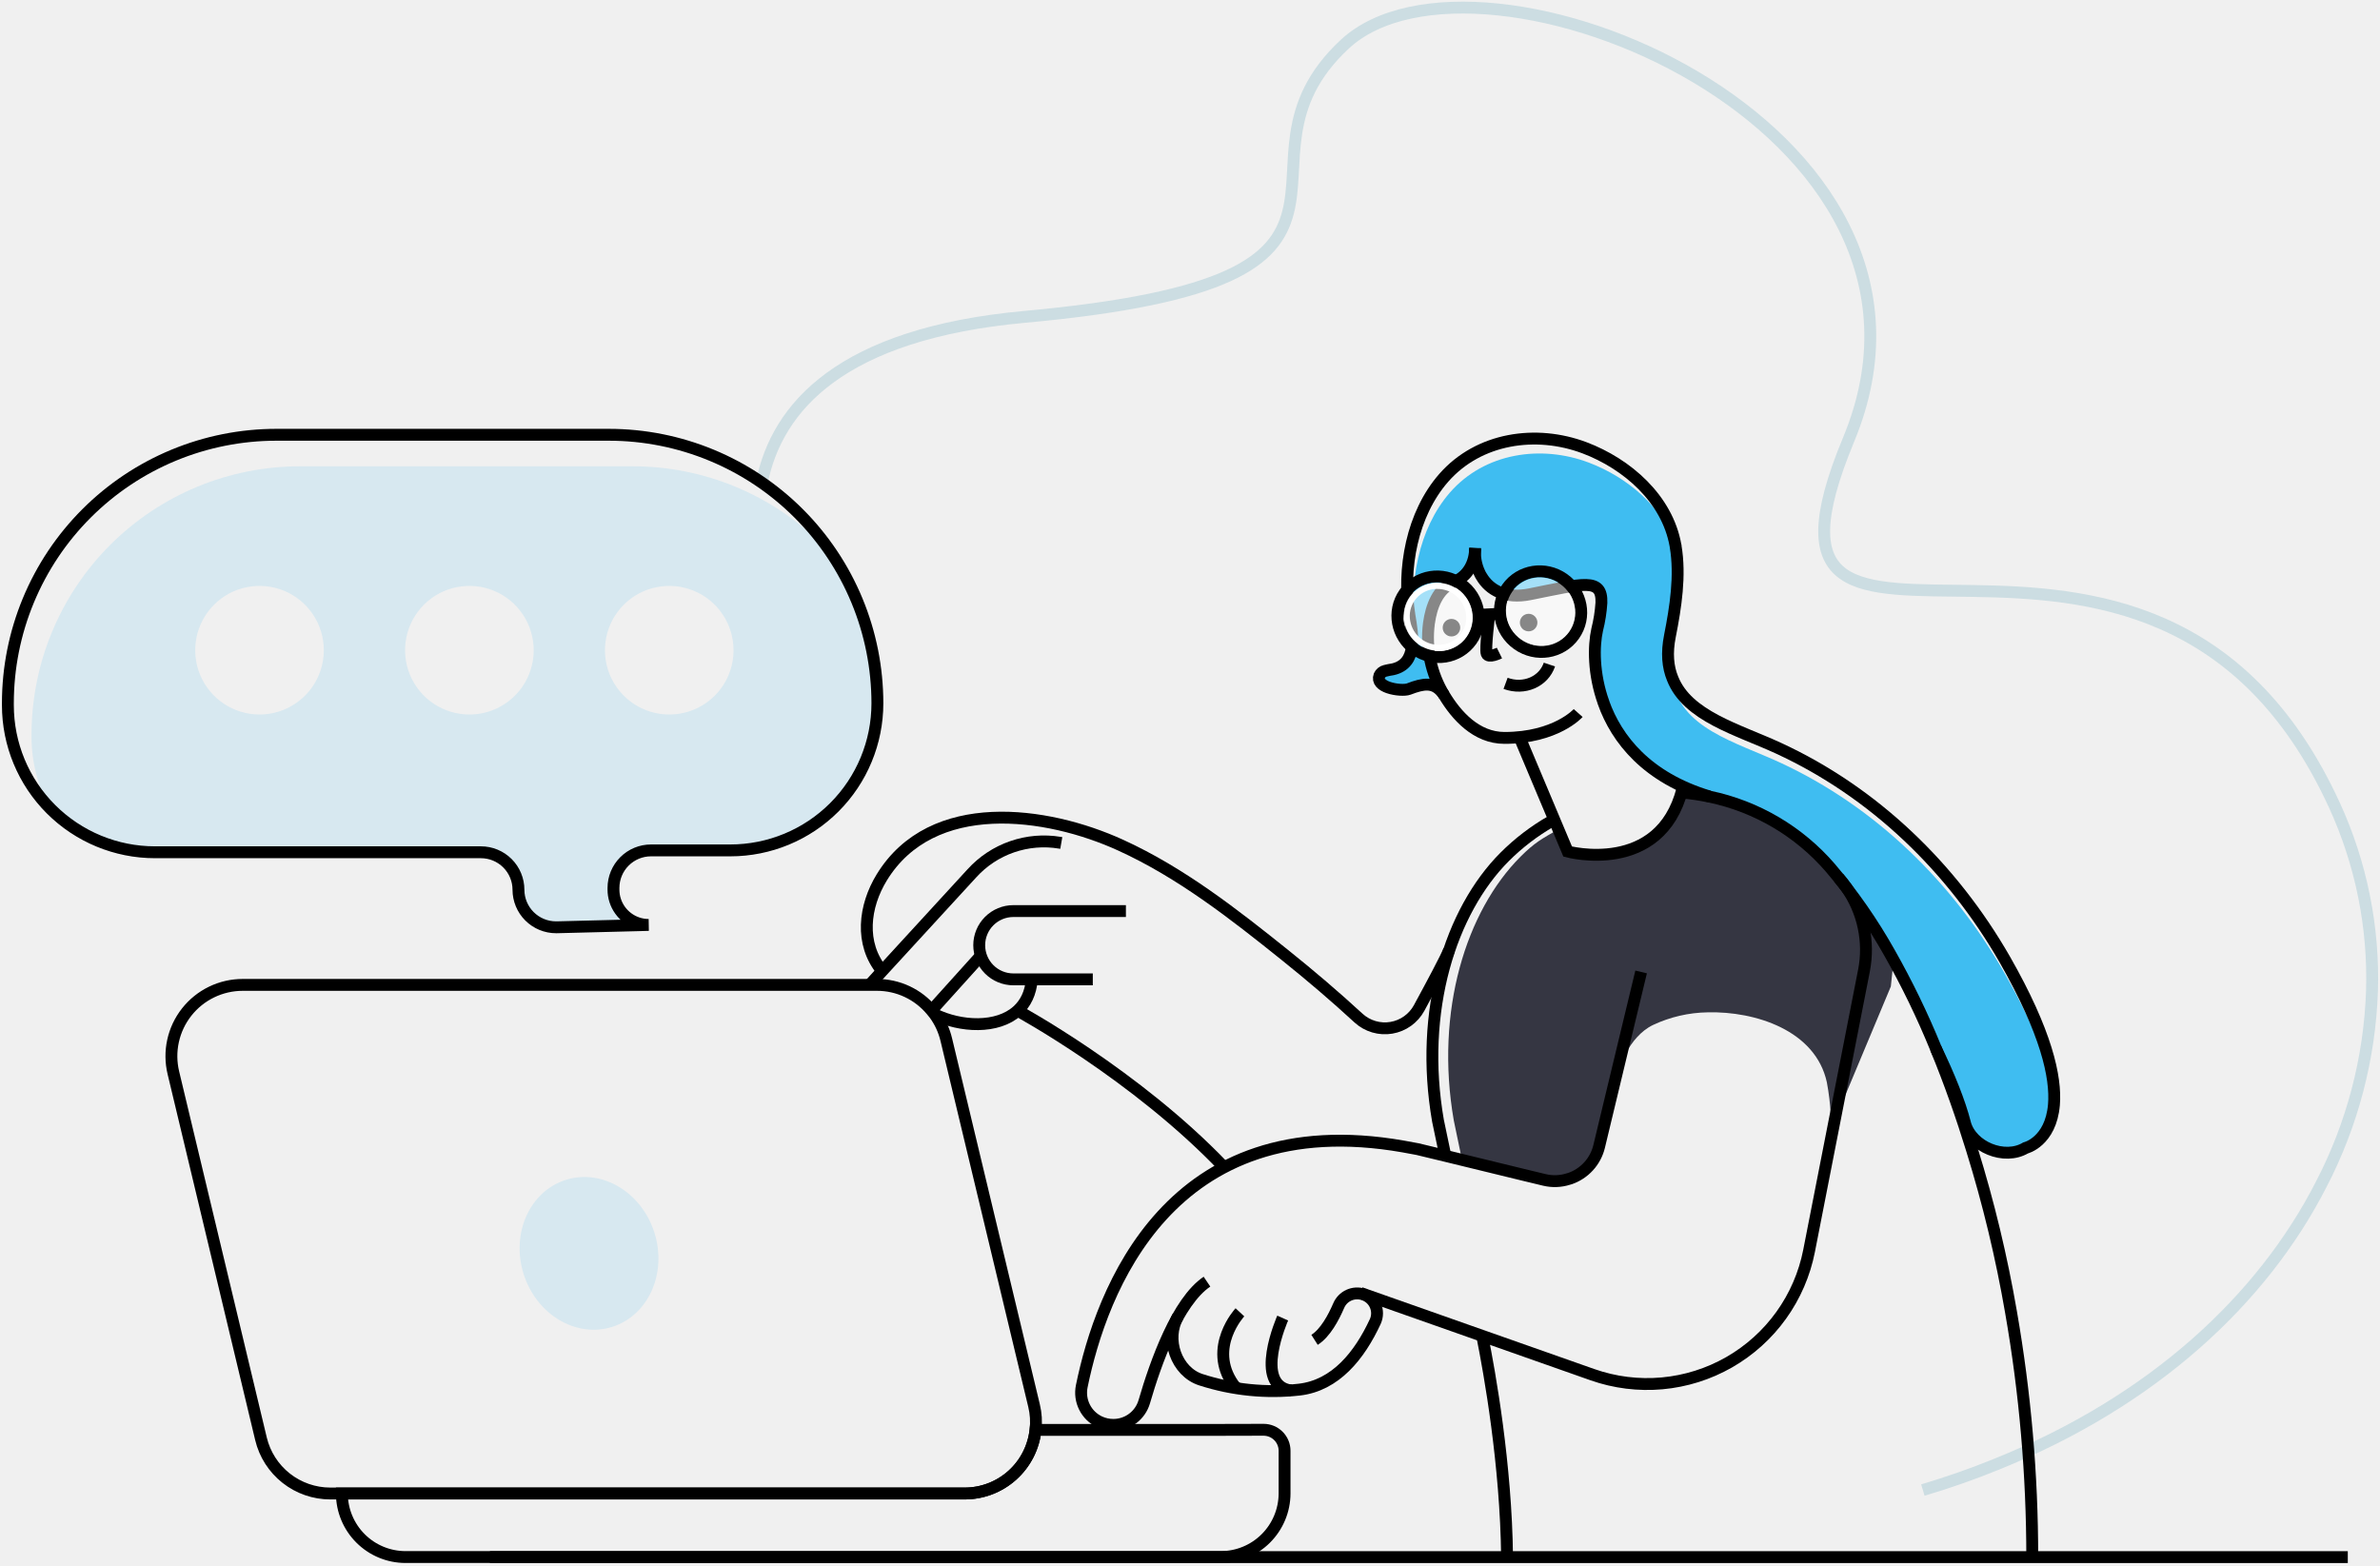
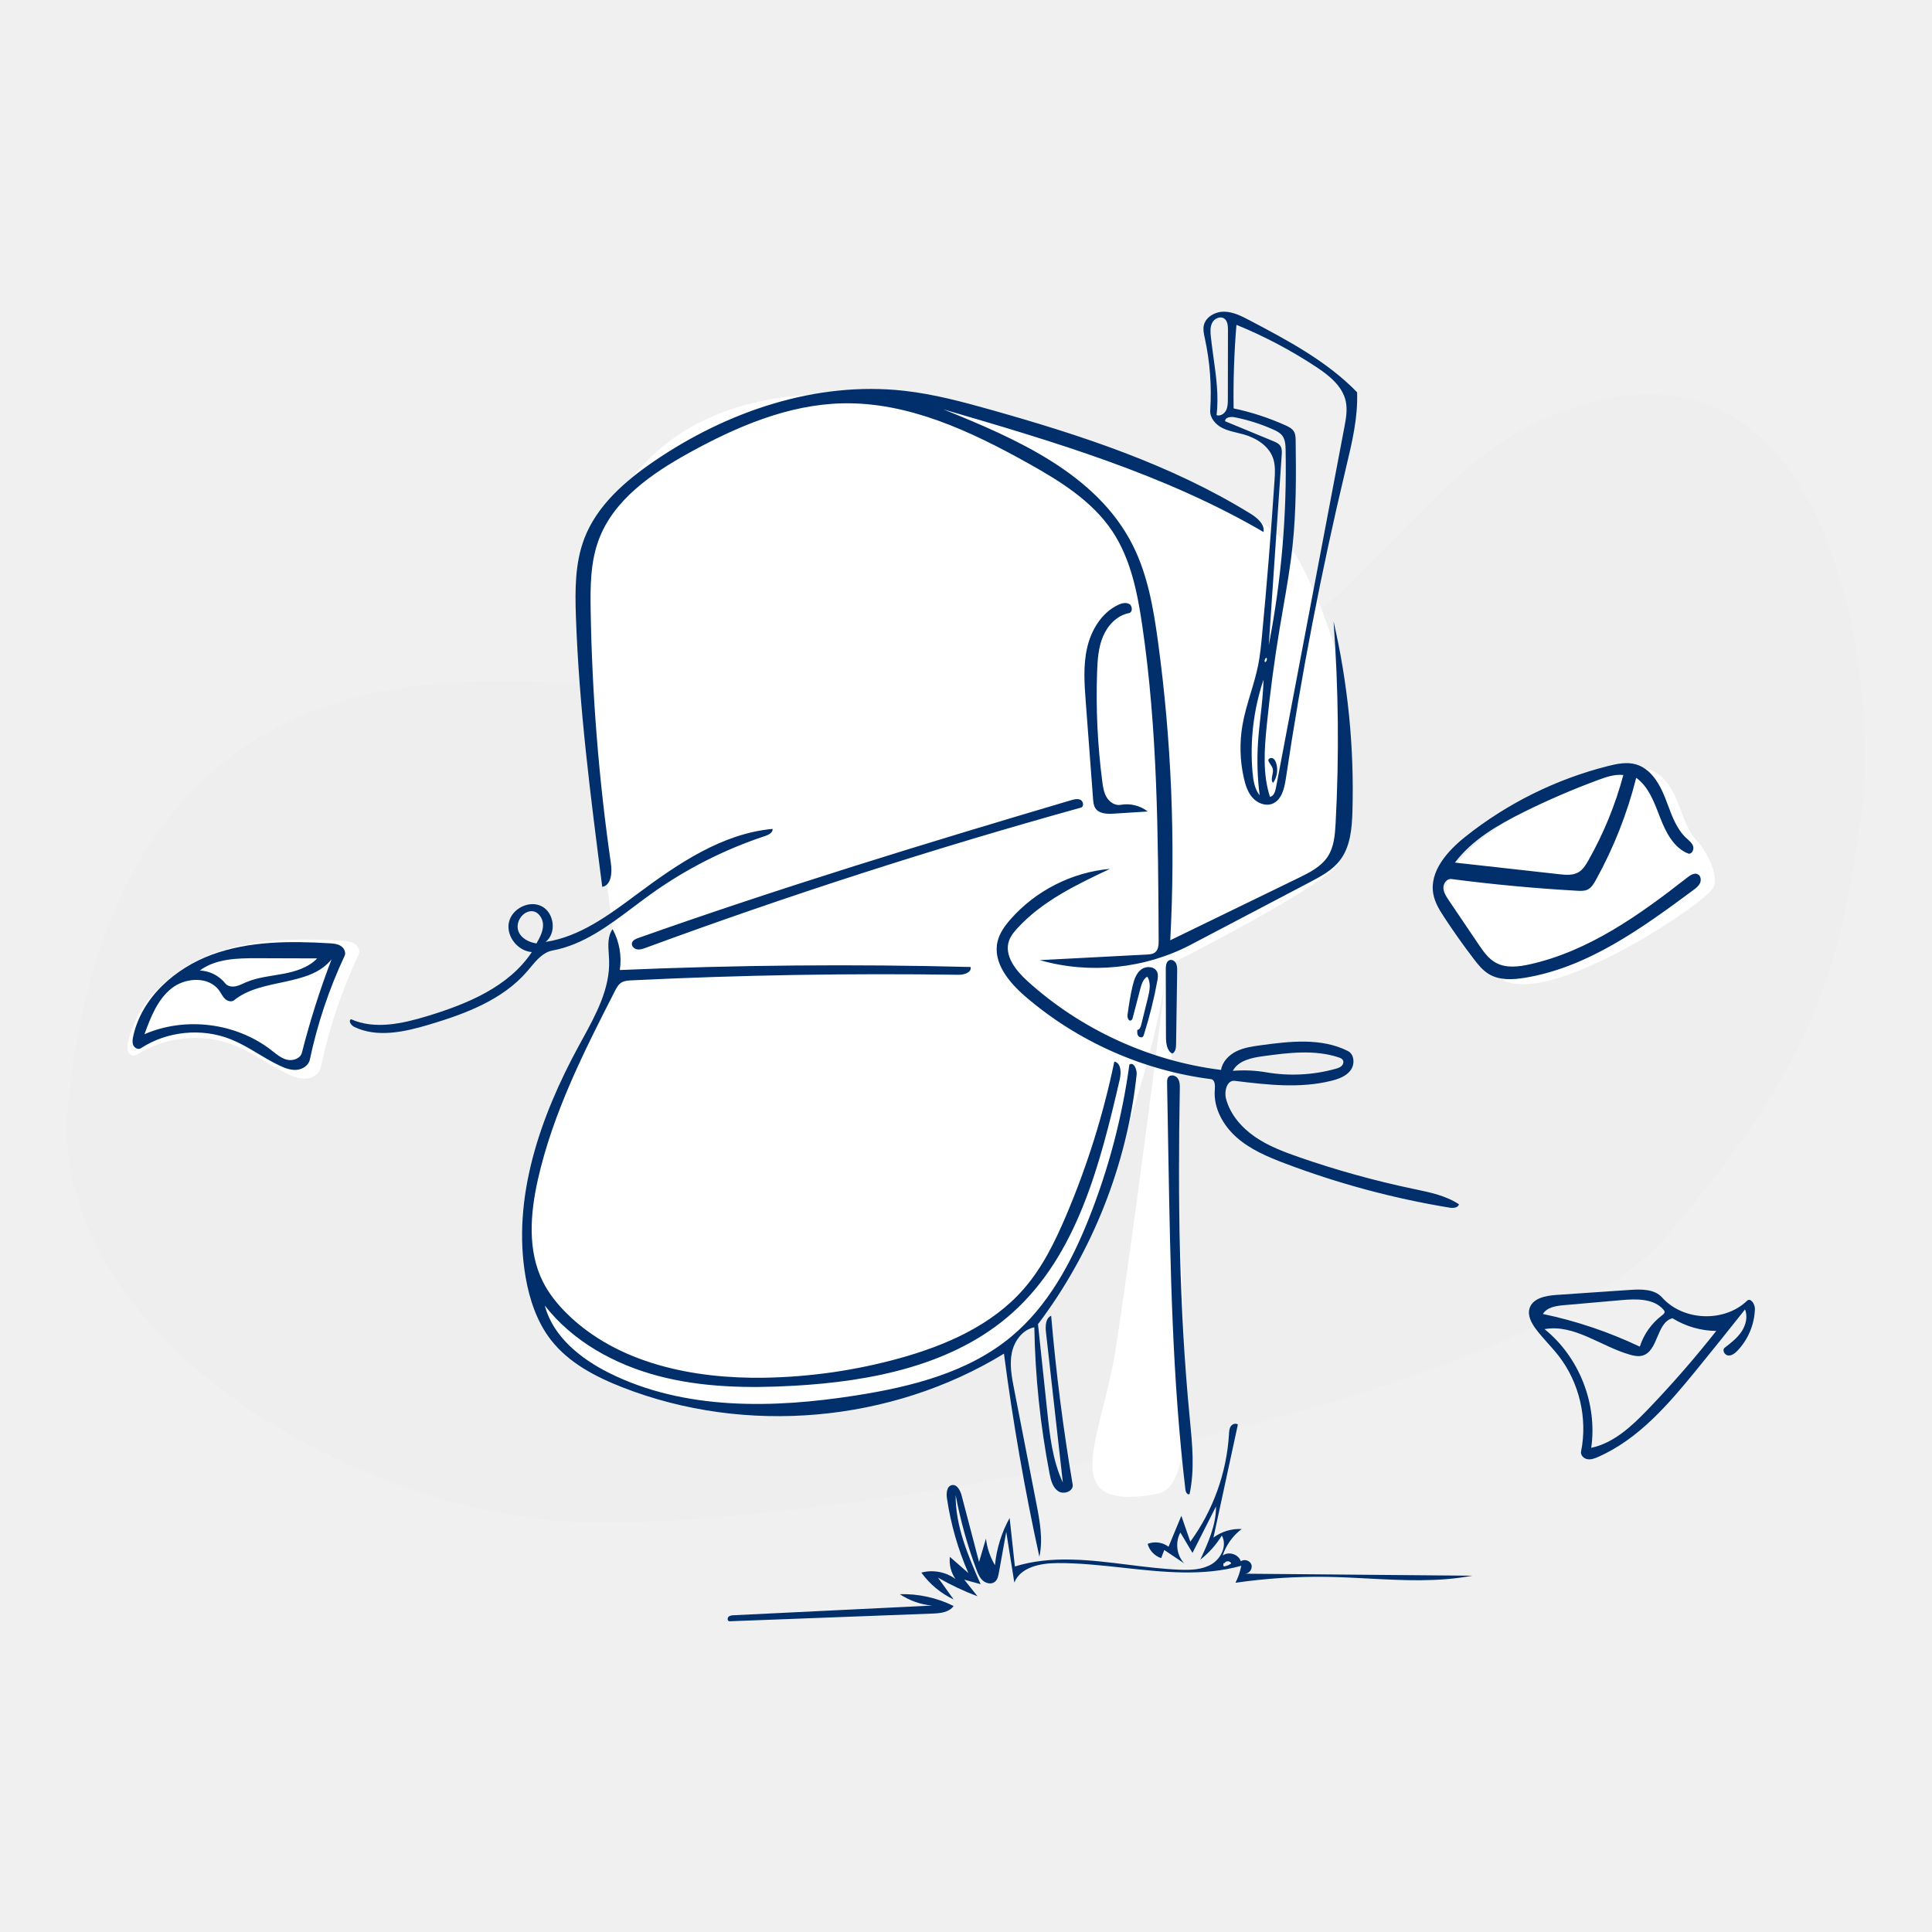
- <svg xmlns="http://www.w3.org/2000/svg" width="906" height="596" viewBox="0 0 906 596" fill="none">
-   <path d="M721.56 358.628L719.79 375.528C715.183 386.535 710.58 397.535 705.98 408.528C704.373 412.388 702.76 416.242 701.14 420.088C700.405 421.888 699.363 423.546 698.06 424.988C697.995 425.085 697.91 425.166 697.809 425.225C697.709 425.284 697.596 425.319 697.48 425.328C697.09 425.328 696.95 424.808 696.92 424.418C696.698 420.25 696.201 416.101 695.43 411.998C691.12 392.188 668.12 384.928 650.08 385.378C642.863 385.488 635.751 387.135 629.22 390.208C619.8 394.768 616.13 407.448 615.63 407.918L615.23 409.548L608.77 436.458C607.41 442.458 606.37 445.628 600.83 447.228C600.65 447.288 595.13 450.228 594.95 450.228C592.81 450.828 598.67 449.538 596.35 449.148L589 447.998L585.87 447.278L540.2 436.468C541.97 436.768 543.78 437.098 545.62 437.468L556.22 439.998L553.42 426.558C546.13 384.718 558.21 346.758 578.79 326.148C584.21 320.728 586.9 319.338 593.22 315.728L596.77 324.138C596.77 324.138 633.09 334.968 641.65 301.738C645.11 302.038 651.76 301.988 655.19 302.738C673.069 306.487 689.217 316.017 701.14 329.858C702.19 331.058 703.22 332.298 704.24 333.558L704.78 334.218C705.41 335.008 706.08 335.818 706.71 336.628L707.16 337.268C712.387 344.091 717.196 351.224 721.56 358.628Z" fill="#353642" />
-   <path d="M290 183.712C295.76 154.912 320.22 127.012 390.08 120.622C545.36 106.432 461.42 63.622 511.98 16.772C562.54 -30.078 753.71 47.002 703.7 167.382C653.69 287.762 818.78 154.152 888.7 306.632C898.829 328.759 903.706 352.928 902.95 377.252C902.068 402.952 895.45 428.13 883.58 450.942C861.25 494.562 819.77 533.422 759.78 557.502C750.927 561.109 741.66 564.352 731.98 567.232" stroke="#CCDDE2" stroke-width="4.52" stroke-miterlimit="10" />
-   <path d="M781.88 420.572C780.67 434.702 771.09 437.002 771.09 437.002C762.99 441.792 750.55 436.642 748.04 427.662C748.003 427.566 747.983 427.465 747.98 427.362C745.98 419.672 742.08 409.792 736.84 398.982C726.74 374.542 713.61 349.902 696.77 330.412C684.846 316.572 668.699 307.042 650.82 303.292C650.76 303.292 650.73 303.232 650.67 303.232C626.96 296.092 615.42 281.512 610.42 267.532C610.42 267.532 610.42 267.532 610.42 267.472C608.28 258.642 606.1 250.032 607.27 244.822C609.27 235.692 610.27 225.822 607.78 223.822C604.65 221.202 598.99 223.142 584.59 226.042C572.12 228.602 565.47 227.152 563.97 219.532C563.733 218.35 563.612 217.147 563.61 215.942C563.55 216.702 560.61 213.682 560.47 214.402C559.53 218.292 557.65 219.852 553.55 221.562C547.46 224.092 544.97 233.862 544.07 240.372C543.13 247.302 546.25 256.862 548.72 263.372C545.56 259.762 541.94 260.182 536.28 262.372C534.86 262.912 531.28 262.762 528.45 261.772C528.85 261.429 529.321 261.179 529.83 261.042C530.74 260.742 524.14 257.462 525.1 257.252C534.71 255.082 540.1 247.072 538.96 240.022C536.13 222.272 539.9 201.392 551.89 187.562C565.11 172.352 586.68 169.192 604.94 176.152C619.28 181.602 632.84 192.782 637.81 207.692C637.81 207.752 637.81 207.812 637.87 207.872C638.502 209.768 638.987 211.711 639.32 213.682C641.15 224.772 637.24 236.012 635.07 246.972C634.29 250.922 636.27 255.232 636.69 258.362C639.1 277.162 660.8 282.472 677.97 290.452C714.06 307.262 743.53 336.002 763.35 370.952C776.51 394.092 781.21 409.872 781.88 420.572Z" fill="#3FBDF1" />
-   <path d="M591.62 312C591.23 312.21 590.84 312.42 590.48 312.66C583.999 316.375 578.04 320.935 572.76 326.22C552.19 346.83 540.11 384.79 547.4 426.63L550.2 440" stroke="black" stroke-width="4.52" stroke-miterlimit="10" />
-   <path d="M773.62 592.739C773.624 561.504 770.924 530.328 765.55 499.559C761.955 478.682 757.005 458.062 750.73 437.829C746.96 425.539 742.35 412.279 736.87 398.969C731.781 386.513 725.902 374.395 719.27 362.689C712.839 351.226 705.314 340.412 696.8 330.399C684.876 316.559 668.729 307.028 650.85 303.279C647.421 302.552 643.951 302.031 640.46 301.719" stroke="black" stroke-width="4.52" stroke-miterlimit="10" />
-   <path d="M404 320.911L403.49 320.821C397.383 319.798 391.117 320.324 385.266 322.35C379.415 324.377 374.166 327.84 370 332.421L335.8 369.681L331.8 374.081C331.551 374.351 331.317 374.635 331.1 374.931" stroke="black" stroke-width="4.52" stroke-miterlimit="10" />
-   <path d="M354.61 384.659L373.38 363.839L373.41 363.809" stroke="black" stroke-width="4.52" stroke-miterlimit="10" />
-   <path d="M517.89 492.198L606.18 523.308C614.683 526.304 623.731 527.435 632.71 526.622C641.688 525.809 650.387 523.073 658.213 518.598C666.04 514.124 672.811 508.016 678.066 500.691C683.322 493.366 686.938 484.996 688.67 476.148L709.56 369.508C710.629 364.032 710.579 358.397 709.414 352.94C708.249 347.484 705.992 342.32 702.78 337.758C701.883 336.473 700.908 335.244 699.86 334.078" stroke="black" stroke-width="4.52" stroke-miterlimit="10" />
-   <path d="M459.46 487.9C448.22 495.49 439.96 518.54 435.57 533.67C434.818 536.207 433.263 538.433 431.139 540.012C429.015 541.591 426.437 542.44 423.79 542.43C421.998 542.43 420.227 542.041 418.6 541.29C416.103 540.119 414.074 538.141 412.841 535.676C411.607 533.21 411.24 530.4 411.8 527.7C419.15 491.76 445.09 420.81 534.2 436.45C535.98 436.75 537.79 437.08 539.62 437.45L550.2 440L579.87 447.23L587.87 449.16C590.905 449.896 594.085 449.782 597.06 448.83C597.244 448.794 597.424 448.744 597.6 448.68C600.34 447.74 602.799 446.124 604.748 443.98C606.697 441.837 608.074 439.237 608.75 436.42L615.5 408.34L615.89 406.71L624.73 370" stroke="black" stroke-width="4.52" stroke-miterlimit="10" />
-   <path d="M416 372.828H385.76C382.312 372.828 379.006 371.458 376.568 369.021C374.13 366.583 372.76 363.276 372.76 359.828C372.76 356.38 374.13 353.074 376.568 350.636C379.006 348.198 382.312 346.828 385.76 346.828H428.6" stroke="black" stroke-width="4.52" stroke-miterlimit="10" />
-   <path d="M392.79 372.82C392.36 378.12 390.34 382.04 387.36 384.75C379.68 391.75 365.61 390.95 355.82 386.16" stroke="black" stroke-width="4.52" stroke-miterlimit="10" />
-   <path d="M335.84 369.668C327.17 359.188 328.94 344.978 335.67 333.998C354.76 302.838 398.38 308.818 426.67 321.768C449.59 332.228 469.67 347.948 489.22 363.628C498.77 371.288 508.15 379.268 517.22 387.628C518.885 389.135 520.87 390.245 523.026 390.873C525.182 391.502 527.452 391.633 529.666 391.258C531.88 390.883 533.98 390.01 535.808 388.706C537.636 387.402 539.145 385.7 540.22 383.728C545.22 374.498 550.63 364.428 551.65 361.638" stroke="black" stroke-width="4.52" stroke-miterlimit="10" />
-   <path d="M387.37 384.75C387.37 384.75 432.48 409.22 465.99 444.38" stroke="black" stroke-width="4.52" stroke-miterlimit="10" />
-   <path d="M448.45 501.171C443.45 509.711 447.75 522.251 457.2 525.251C469.269 529.145 482.029 530.424 494.63 529.001C508.38 527.401 517.52 516.051 523.54 503.051C523.976 502.084 524.203 501.035 524.207 499.975C524.211 498.914 523.992 497.864 523.564 496.894C523.136 495.923 522.508 495.053 521.722 494.341C520.935 493.629 520.008 493.091 519 492.761C517.181 492.162 515.203 492.271 513.46 493.066C511.718 493.861 510.339 495.284 509.6 497.051C507.6 501.671 504.51 507.451 500.41 510.051" stroke="black" stroke-width="4.52" stroke-miterlimit="10" />
-   <path d="M472 499.57C472 499.57 459.65 512.85 469.39 526.91C469.818 527.501 470.322 528.032 470.89 528.49" stroke="black" stroke-width="4.52" stroke-miterlimit="10" />
-   <path d="M488.29 501.762C488.29 501.762 476.87 527.462 491.52 529.342" stroke="black" stroke-width="4.52" stroke-miterlimit="10" />
-   <path d="M893.74 592.762H186.5" stroke="black" stroke-width="4.52" stroke-miterlimit="10" />
-   <path d="M464.73 544.329H394.2C393.484 550.987 390.33 557.145 385.345 561.617C380.36 566.089 373.897 568.558 367.2 568.549H130.14C130.153 574.961 132.706 581.106 137.24 585.639C141.773 590.173 147.918 592.726 154.33 592.739H464.73C471.152 592.736 477.312 590.19 481.86 585.656C486.409 581.122 488.976 574.971 489 568.549V552.289C489 550.167 488.157 548.132 486.657 546.632C485.157 545.132 483.122 544.289 481 544.289L464.73 544.329Z" stroke="black" stroke-width="4.52" stroke-miterlimit="10" />
-   <path d="M355.82 386.16C357.898 389.035 359.393 392.29 360.22 395.74L393.63 535.08C394.368 538.105 394.561 541.237 394.2 544.33C393.484 550.988 390.33 557.146 385.345 561.618C380.36 566.089 373.897 568.559 367.2 568.55H125.74C119.642 568.549 113.721 566.494 108.934 562.717C104.146 558.94 100.77 553.66 99.35 547.73L66 408.4C65.041 404.41 65 400.256 65.879 396.248C66.758 392.24 68.534 388.484 71.075 385.262C73.615 382.04 76.853 379.436 80.545 377.647C84.237 375.857 88.287 374.928 92.39 374.93H333.83C337.796 374.922 341.716 375.79 345.308 377.472C348.9 379.154 352.076 381.608 354.61 384.66L355.82 386.16Z" stroke="black" stroke-width="4.52" stroke-miterlimit="10" />
-   <path d="M318 212.752C316.46 210.942 314.84 209.202 313.15 207.512C303.667 197.996 292.397 190.447 279.988 185.298C267.579 180.15 254.275 177.504 240.84 177.512H114.26C100.829 177.506 87.528 180.148 75.118 185.286C62.708 190.424 51.433 197.957 41.936 207.455C32.439 216.953 24.907 228.229 19.771 240.639C14.634 253.05 11.993 266.35 12 279.782V280.512C11.987 290.041 14.414 299.416 19.05 307.742C24.26 313.047 30.478 317.257 37.339 320.123C44.2 322.99 51.565 324.454 59 324.432H183.1C186.887 324.432 190.519 325.936 193.197 328.614C195.875 331.292 197.38 334.924 197.38 338.712C197.385 342.504 198.895 346.138 201.578 348.818C204.261 351.497 207.898 353.002 211.69 353.002H212L242.64 352.222C242.64 351.922 242.58 351.652 242.58 351.382C239.931 350.471 237.633 348.755 236.007 346.475C234.381 344.194 233.508 341.463 233.51 338.662V338.002C233.513 334.215 235.018 330.585 237.695 327.907C240.373 325.23 244.004 323.724 247.79 323.722H278C292.852 323.722 307.096 317.822 317.598 307.32C328.1 296.818 334 282.574 334 267.722C334.052 248.243 328.498 229.16 318 212.752ZM98.8 272.002C93.957 272.004 89.222 270.569 85.195 267.88C81.167 265.19 78.028 261.366 76.174 256.892C74.321 252.418 73.836 247.495 74.781 242.745C75.726 237.995 78.058 233.632 81.484 230.208C84.909 226.784 89.273 224.454 94.023 223.51C98.773 222.567 103.696 223.054 108.17 224.91C112.643 226.766 116.465 229.906 119.153 233.935C121.841 237.963 123.274 242.699 123.27 247.542C123.262 254.028 120.681 260.247 116.094 264.832C111.506 269.418 105.286 271.996 98.8 272.002ZM178.67 272.002C173.828 272 169.095 270.562 165.07 267.87C161.045 265.178 157.909 261.353 156.059 256.878C154.208 252.404 153.726 247.481 154.673 242.732C155.62 237.984 157.955 233.623 161.381 230.201C164.807 226.779 169.17 224.45 173.92 223.509C178.67 222.567 183.592 223.056 188.064 224.912C192.536 226.768 196.358 229.909 199.045 233.937C201.732 237.965 203.164 242.7 203.16 247.542C203.16 250.756 202.526 253.939 201.295 256.909C200.064 259.879 198.26 262.576 195.985 264.848C193.711 267.12 191.011 268.921 188.04 270.148C185.069 271.376 181.885 272.006 178.67 272.002ZM254.74 272.002C249.898 271.998 245.167 270.558 241.143 267.865C237.119 265.172 233.985 261.346 232.136 256.871C230.287 252.397 229.806 247.474 230.754 242.726C231.703 237.978 234.038 233.618 237.464 230.198C240.891 226.777 245.254 224.449 250.004 223.508C254.753 222.568 259.675 223.056 264.147 224.913C268.618 226.769 272.439 229.91 275.125 233.938C277.812 237.966 279.244 242.7 279.24 247.542C279.24 250.757 278.606 253.941 277.374 256.911C276.143 259.882 274.337 262.58 272.062 264.852C269.786 267.124 267.085 268.924 264.113 270.151C261.14 271.378 257.955 272.007 254.74 272.002Z" fill="#D7E8F0" />
-   <path d="M334 267.732C334 282.584 328.1 296.828 317.598 307.33C307.096 317.832 292.852 323.732 278 323.732H247.81C244.025 323.734 240.396 325.238 237.719 327.914C235.042 330.589 233.535 334.217 233.53 338.002V338.662C233.528 341.463 234.401 344.194 236.027 346.475C237.653 348.755 239.951 350.471 242.6 351.382C243.995 351.867 245.463 352.11 246.94 352.102L242.66 352.222L212 353.002H211.67C207.88 353.002 204.245 351.498 201.562 348.821C198.879 346.144 197.368 342.512 197.36 338.722C197.36 334.934 195.856 331.302 193.177 328.624C190.499 325.946 186.867 324.442 183.08 324.442H59C44.148 324.442 29.904 318.542 19.402 308.04C8.9 297.538 3 283.294 3 268.442V267.712C3.001 254.289 5.646 240.999 10.784 228.598C15.922 216.198 23.452 204.931 32.944 195.441C42.436 185.951 53.704 178.423 66.105 173.288C78.506 168.153 91.798 165.51 105.22 165.512H231.76C258.871 165.514 284.872 176.284 304.045 195.453C323.217 214.622 333.992 240.62 334 267.732Z" stroke="black" stroke-width="4.52" stroke-miterlimit="10" />
-   <path d="M650.82 303.248C650.76 303.248 650.73 303.188 650.67 303.188C626.96 296.048 615.42 281.468 610.42 267.488C610.42 267.488 610.42 267.488 610.42 267.428C606.51 256.528 606.6 245.978 608.01 239.678C608.854 236.341 609.39 232.934 609.61 229.498C609.94 219.768 602.8 222.148 582.38 226.218C573 228.118 567 224.558 564 219.498C563.708 219.057 563.454 218.592 563.24 218.108C561.84 215.163 561.26 211.895 561.56 208.648" stroke="black" stroke-width="4.52" stroke-miterlimit="10" />
-   <path d="M549.81 264.69C549.45 264.18 549.08 263.69 548.72 263.3C545.56 259.69 541.94 260.11 536.28 262.3C534.86 262.84 531.28 262.69 528.45 261.7C526.07 260.85 524.29 259.38 525.1 257.18C525.308 256.727 525.618 256.329 526.004 256.015C526.391 255.701 526.844 255.48 527.33 255.37C528.273 255.132 529.228 254.941 530.19 254.8C539.9 252.63 537.73 241.39 536.55 234.34C533.69 216.6 537.49 195.72 549.6 181.89C562.94 166.68 584.76 163.51 603.19 170.47C619.4 176.59 634.65 189.87 637.81 207.62C637.81 207.68 637.81 207.74 637.87 207.8C637.93 207.86 637.87 207.95 637.87 208.01C639.74 219.1 637.87 231.12 635.7 242.09C634.4 248.59 634.89 253.9 636.7 258.29C642.37 272.66 661.5 277.67 676.92 284.78C713.41 301.59 743.14 330.33 763.18 365.28C779 393 782.75 410.05 781.88 420.57C780.67 434.7 771.09 437 771.09 437C762.99 441.79 750.54 436.64 748.04 427.66C748.003 427.564 747.983 427.462 747.98 427.36C745.98 419.67 742.08 409.79 736.84 398.98" stroke="black" stroke-width="4.52" stroke-miterlimit="10" />
-   <path d="M561.52 208.648C561.52 213.998 559 219.278 553.52 221.528C547.36 224.068 544.86 230.758 543.96 237.268C542.702 246.801 544.753 256.476 549.77 264.678C554.42 272.398 561.99 280.908 572.71 280.908C592.35 280.908 600.77 271.438 600.77 271.438" stroke="black" stroke-width="4.52" stroke-miterlimit="10" />
-   <path d="M581.91 240.34C583.755 240.34 585.25 238.845 585.25 237C585.25 235.156 583.755 233.66 581.91 233.66C580.065 233.66 578.57 235.156 578.57 237C578.57 238.845 580.065 240.34 581.91 240.34Z" fill="black" />
-   <path d="M552.53 242.289C554.375 242.289 555.87 240.794 555.87 238.949C555.87 237.105 554.375 235.609 552.53 235.609C550.685 235.609 549.19 237.105 549.19 238.949C549.19 240.794 550.685 242.289 552.53 242.289Z" fill="black" />
-   <path d="M566.94 233.859C566.94 233.859 565.27 247.049 565.94 248.859C566.61 250.669 570.79 248.599 570.79 248.599" stroke="black" stroke-width="4.52" stroke-miterlimit="10" />
-   <path d="M573.13 260.138C580.28 262.768 587.66 259.418 589.82 252.988" stroke="black" stroke-width="4.52" stroke-miterlimit="10" />
-   <path d="M599.197 241.826C604.047 234.96 602.278 225.368 595.246 220.399C588.214 215.431 578.581 216.969 573.731 223.835C568.881 230.7 570.65 240.293 577.682 245.261C584.714 250.229 594.347 248.691 599.197 241.826Z" stroke="black" stroke-width="4.52" stroke-miterlimit="10" />
-   <path d="M560.14 243.791C564.99 236.925 563.221 227.332 556.189 222.364C549.157 217.396 539.524 218.934 534.674 225.8C529.824 232.665 531.593 242.258 538.625 247.226C545.657 252.194 555.29 250.656 560.14 243.791Z" stroke="black" stroke-width="4.52" stroke-miterlimit="10" />
-   <path d="M547.13 224.192C549.908 224.184 552.585 225.227 554.626 227.111C556.666 228.996 557.918 231.582 558.13 234.352C558.241 235.728 558.074 237.112 557.638 238.421C557.201 239.73 556.505 240.938 555.59 241.972C554.665 243.02 553.539 243.87 552.277 244.471C551.016 245.073 549.646 245.413 548.25 245.472H547.69C544.911 245.48 542.232 244.436 540.191 242.549C538.151 240.662 536.9 238.073 536.69 235.302C536.581 233.926 536.751 232.541 537.189 231.232C537.627 229.923 538.325 228.715 539.24 227.682C540.165 226.637 541.29 225.789 542.55 225.187C543.809 224.586 545.176 224.244 546.57 224.182H547.13V224.192ZM547.13 221.922H546.46C544.774 221.997 543.121 222.411 541.598 223.137C540.075 223.864 538.714 224.889 537.594 226.152C536.475 227.415 535.621 228.89 535.083 230.489C534.544 232.088 534.332 233.779 534.46 235.462C534.731 238.796 536.244 241.906 538.7 244.177C541.156 246.448 544.375 247.713 547.72 247.722H548.39C550.076 247.646 551.729 247.233 553.252 246.506C554.775 245.78 556.136 244.754 557.256 243.492C558.375 242.229 559.229 240.754 559.767 239.155C560.306 237.556 560.518 235.864 560.39 234.182C560.119 230.848 558.606 227.738 556.15 225.467C553.694 223.196 550.475 221.931 547.13 221.922Z" fill="white" />
-   <path d="M571.04 233.648L562.84 234.068" stroke="black" stroke-width="4.52" stroke-miterlimit="10" />
-   <path opacity="0.53" d="M597.245 240.447C601.353 234.633 599.856 226.509 593.902 222.303C587.947 218.097 579.791 219.4 575.683 225.214C571.575 231.029 573.072 239.152 579.026 243.359C584.981 247.565 593.137 246.262 597.245 240.447Z" fill="white" />
-   <path opacity="0.53" d="M558.188 242.412C562.296 236.598 560.799 228.474 554.845 224.268C548.891 220.061 540.734 221.365 536.626 227.179C532.518 232.994 534.015 241.117 539.97 245.323C545.924 249.53 554.08 248.226 558.188 242.412Z" fill="white" />
-   <path d="M578.56 280.91L596.77 324.17C596.77 324.17 631.9 333.62 640.44 300.38" stroke="black" stroke-width="4.52" stroke-miterlimit="10" />
-   <path d="M233.05 505.117C246.803 500.78 254.002 484.737 249.129 469.283C244.256 453.829 229.157 444.816 215.405 449.152C201.652 453.489 194.453 469.532 199.326 484.986C204.198 500.44 219.297 509.453 233.05 505.117Z" fill="#D7E8F0" />
-   <path d="M573.7 592.739C573.31 557.529 567.1 522.739 564.24 508.539" stroke="black" stroke-width="4.52" stroke-miterlimit="10" />
+ <svg xmlns="http://www.w3.org/2000/svg" width="218" height="218" viewBox="0 0 218 218" fill="none">
+   <path fill-rule="evenodd" clip-rule="evenodd" d="M210.131 91.08C207.619 109.806 204.784 119.698 188.237 139.309C171.689 158.92 95.967 171.821 67.973 171.821C39.978 171.821 5.478 150.234 7.656 125.222C9.833 100.211 21.193 79.768 48.383 77.251C76.17 74.68 100.578 86.589 127.858 80.202C151.443 74.68 158.66 53.631 174.858 46.99C207.619 33.56 211.839 78.34 210.131 91.08Z" fill="#EEEEEE" />
+   <path d="M193.276 100.226C192.35 101.795 180.633 109.733 173.526 110.908C172.151 111.135 170.649 111.214 169.454 110.495C168.749 110.071 168.223 109.409 167.723 108.755C166.581 107.258 165.491 105.722 164.457 104.149C163.913 103.322 163.374 102.459 163.19 101.487C162.7 98.913 164.775 96.602 166.826 94.971C171.539 91.222 177.057 88.491 182.896 87.018C183.93 86.757 185.026 86.537 186.05 86.833C187.712 87.314 188.706 88.995 189.34 90.605C189.974 92.215 190.469 93.975 191.736 95.153C192.026 95.422 194.201 98.657 193.276 100.226Z" fill="white" />
+   <path fill-rule="evenodd" clip-rule="evenodd" d="M130.318 168.616C118.947 170.561 124.367 162.296 125.935 151.951C128.512 134.954 131.689 109.123 131.689 109.123C131.689 109.123 133.761 148.483 133.761 158.067C133.761 167.651 131.689 168.382 130.318 168.616Z" fill="white" />
+   <path d="M118.168 159.252C118.458 161.989 118.764 164.784 119.927 167.279C119.292 161.63 118.658 155.981 118.023 150.332C117.945 149.634 117.968 148.746 118.61 148.462C119.153 154.84 119.962 161.196 121.036 167.508C121.163 168.257 120.038 168.685 119.406 168.263C118.773 167.841 118.571 167.019 118.428 166.273C117.38 160.834 116.804 155.305 116.709 149.768C115.375 150.03 114.44 151.323 114.17 152.655C113.9 153.987 114.161 155.363 114.42 156.697C115.256 160.991 116.093 165.285 116.929 169.579C117.32 171.588 117.711 173.663 117.28 175.663C115.62 168.085 114.286 160.436 113.282 152.744C100.546 160.532 84.137 161.98 70.234 156.543C67.198 155.355 64.183 153.782 62.177 151.211C60.597 149.187 59.755 146.673 59.313 144.143C57.744 135.157 60.958 125.992 65.321 117.982C66.976 114.942 68.862 111.777 68.728 108.318C68.682 107.128 68.425 105.81 69.121 104.842C69.219 105.021 64.569 71.757 66.434 64.399C70.925 46.686 85.514 44.287 94.855 44.505C101.122 44.652 140.849 52.547 146.589 63.283C154.133 77.394 152.531 89.257 151.191 97.08C150.792 99.409 131.694 108.951 131.689 109C130.597 119.15 123.27 141.267 117.125 149.419C117.472 152.696 117.82 155.974 118.168 159.252Z" fill="white" />
+   <path fill-rule="evenodd" clip-rule="evenodd" d="M26.469 117.951C22.887 116.521 18.619 116.945 15.39 119.052C15.077 119.256 14.628 119.028 14.473 118.689C14.318 118.35 14.376 117.955 14.456 117.591C15.487 112.845 19.595 109.214 24.164 107.545C28.733 105.876 33.73 105.871 38.587 106.156C39.069 106.185 39.573 106.222 39.984 106.475C40.395 106.728 40.672 107.268 40.467 107.704C38.556 111.773 37.117 116.061 36.187 120.457C36.036 121.17 35.298 121.643 34.57 121.703C33.843 121.762 33.13 121.494 32.469 121.183C30.412 120.214 28.581 118.794 26.469 117.951Z" fill="white" />
+   <path fill-rule="evenodd" clip-rule="evenodd" d="M136.557 46.306C136.735 43.584 136.53 40.837 135.949 38.171L135.937 38.114C135.839 37.663 135.737 37.2 135.828 36.748C136.029 35.751 137.137 35.15 138.154 35.171C139.172 35.192 140.114 35.678 141.015 36.152C145.333 38.427 149.729 40.759 153.129 44.261C153.235 47.096 152.567 49.893 151.908 52.654L151.846 52.914C149.093 64.457 146.838 76.119 145.09 87.856C144.923 88.981 144.605 90.308 143.538 90.702C142.773 90.984 141.883 90.623 141.339 90.015C140.795 89.406 140.536 88.599 140.354 87.803C139.907 85.841 139.853 83.789 140.197 81.805C140.407 80.593 140.762 79.413 141.118 78.233L141.118 78.232C141.437 77.173 141.756 76.113 141.971 75.029C142.185 73.945 142.293 72.843 142.398 71.743C142.955 65.892 143.427 60.034 143.815 54.17C143.87 53.342 143.92 52.487 143.649 51.702C143.166 50.306 141.76 49.424 140.339 49.019C140.094 48.95 139.846 48.89 139.597 48.831C139.018 48.693 138.44 48.555 137.912 48.286C137.157 47.901 136.502 47.152 136.557 46.306ZM139.196 46.083C141.204 46.506 143.166 47.146 145.038 47.988C145.415 48.157 145.811 48.355 146.015 48.715C146.181 49.008 146.191 49.362 146.196 49.7C146.254 53.663 146.267 57.637 145.847 61.578C145.596 63.938 145.191 66.278 144.785 68.617C144.657 69.358 144.528 70.098 144.405 70.839C143.795 74.507 143.303 78.193 142.932 81.892C142.662 84.576 142.465 87.35 143.3 89.915C143.728 89.837 143.893 89.321 143.974 88.893L151.689 48.227C151.877 47.242 152.063 46.223 151.843 45.245C151.457 43.532 149.937 42.34 148.471 41.374C145.649 39.514 142.645 37.929 139.516 36.651C139.256 39.787 139.149 42.936 139.196 46.083ZM143.163 72.79C144.576 65.538 145.214 58.135 145.064 50.748C145.052 50.19 145.022 49.591 144.681 49.149C144.431 48.825 144.049 48.636 143.676 48.469C142.274 47.841 140.801 47.374 139.294 47.08C138.857 46.994 138.216 47.087 138.235 47.531L143.652 49.769C143.97 49.901 144.309 50.049 144.488 50.343C144.664 50.63 144.647 50.991 144.624 51.328L143.163 72.79ZM138.122 35.933C137.676 35.637 137.03 35.942 136.782 36.417C136.533 36.892 136.571 37.46 136.627 37.992C136.71 38.774 136.819 39.556 136.928 40.339C137.23 42.509 137.532 44.681 137.275 46.847C137.685 46.987 138.142 46.698 138.341 46.314C138.54 45.929 138.545 45.477 138.546 45.043L138.559 37.233C138.56 36.755 138.52 36.197 138.122 35.933ZM142.134 89.739C141.887 87.809 141.823 85.856 141.941 83.913C142.005 82.875 142.12 81.84 142.235 80.805C142.387 79.436 142.54 78.069 142.571 76.693C141.446 80.042 141.022 83.624 141.332 87.144C141.413 88.059 141.563 89.019 142.134 89.739ZM142.753 74.715C142.934 74.633 143.01 74.379 142.903 74.212C142.719 74.303 142.641 74.559 142.743 74.737L142.753 74.715ZM141.07 57.942C132.116 52.42 121.991 49.111 111.866 46.256C108.629 45.344 105.365 44.469 102.023 44.095C92.12 42.986 82.081 46.402 73.847 52.014C70.545 54.265 67.359 57.033 65.932 60.766C64.874 63.536 64.881 66.585 64.983 69.548C65.335 79.769 66.647 89.929 67.956 100.071C68.981 99.886 69.082 98.47 68.933 97.44C67.572 87.982 66.808 78.437 66.648 68.883C66.604 66.204 66.618 63.457 67.545 60.943C69.223 56.392 73.552 53.416 77.8 51.073C83.15 48.123 88.966 45.643 95.074 45.511C102.473 45.352 109.486 48.634 115.949 52.238C119.552 54.248 123.206 56.492 125.498 59.922C127.58 63.037 128.336 66.833 128.882 70.54C130.616 82.302 130.679 94.24 130.739 106.13C130.742 106.611 130.712 107.162 130.335 107.461C130.078 107.665 129.726 107.691 129.398 107.708L117.327 108.337C122.952 109.954 129.191 109.316 134.373 106.594L147.785 99.548C149.036 98.891 150.329 98.2 151.191 97.079C152.379 95.538 152.549 93.463 152.605 91.518C152.812 84.334 152.093 77.124 150.473 70.121C151.035 77.696 151.113 85.307 150.706 92.891C150.637 94.187 150.533 95.546 149.829 96.635C149.076 97.798 147.769 98.457 146.522 99.063L132.048 106.098C132.647 94.851 132.182 83.548 130.662 72.389C130.151 68.636 129.498 64.83 127.781 61.454C123.722 53.475 114.737 49.528 106.433 46.184C118.848 49.816 131.404 53.508 142.573 60.032C142.718 59.131 141.847 58.421 141.07 57.942ZM187.329 92.272C187.972 93.931 188.877 95.699 190.54 96.331C190.934 96.362 191.169 95.839 191.04 95.466C190.932 95.154 190.678 94.927 190.429 94.704C190.401 94.678 190.372 94.653 190.345 94.628C190.324 94.61 190.303 94.591 190.283 94.572C189.225 93.588 188.705 92.199 188.194 90.83C188.092 90.559 187.992 90.289 187.887 90.023C187.253 88.414 186.259 86.732 184.597 86.251C183.573 85.955 182.477 86.176 181.443 86.437C175.604 87.91 170.086 90.641 165.372 94.39C163.322 96.02 161.247 98.332 161.736 100.906C161.921 101.878 162.46 102.741 163.004 103.567C164.038 105.14 165.128 106.677 166.27 108.174C166.769 108.828 167.296 109.49 168.001 109.914C169.196 110.632 170.698 110.554 172.073 110.327C179.18 109.152 185.263 104.735 191.052 100.446C191.353 100.223 191.666 99.986 191.823 99.645C191.979 99.304 191.912 98.829 191.581 98.654C191.201 98.452 190.754 98.73 190.415 98.996C185.029 103.213 179.275 107.334 172.596 108.815C171.33 109.096 169.935 109.261 168.796 108.641C167.943 108.178 167.368 107.344 166.824 106.54L163.455 101.555C163.171 101.135 162.877 100.683 162.867 100.177C162.856 99.67 163.265 99.122 163.768 99.187C168.491 99.802 173.236 100.243 177.991 100.511C178.369 100.532 178.765 100.549 179.11 100.392C179.554 100.189 179.825 99.739 180.062 99.312C182.075 95.683 183.613 91.791 184.624 87.766C185.967 88.73 186.594 90.362 187.193 91.919C187.238 92.037 187.283 92.155 187.329 92.272ZM183.172 87.448C182.272 90.814 180.941 94.064 179.222 97.094C178.934 97.603 178.614 98.126 178.11 98.421C177.468 98.796 176.67 98.726 175.932 98.643L164.168 97.331C166.12 94.751 169.019 93.078 171.916 91.639C174.658 90.278 177.474 89.063 180.346 88.003C181.255 87.667 182.209 87.342 183.172 87.448ZM118.168 159.252C118.458 161.989 118.764 164.784 119.927 167.279L118.023 150.332C117.945 149.634 117.968 148.746 118.61 148.461C119.153 154.84 119.962 161.196 121.036 167.508C121.163 168.257 120.038 168.685 119.406 168.263C118.774 167.841 118.571 167.019 118.428 166.273C117.38 160.835 116.804 155.305 116.709 149.768C115.375 150.03 114.44 151.323 114.17 152.655C113.901 153.987 114.16 155.363 114.42 156.697L116.929 169.579C117.32 171.587 117.712 173.663 117.28 175.663C115.62 168.085 114.286 160.436 113.282 152.744C100.547 160.531 84.137 161.979 70.235 156.543C67.198 155.355 64.183 153.782 62.177 151.211C60.598 149.186 59.755 146.672 59.313 144.142C57.744 135.157 60.959 125.992 65.321 117.982C65.435 117.773 65.55 117.564 65.665 117.354C67.226 114.506 68.853 111.539 68.728 108.318C68.72 108.106 68.705 107.888 68.69 107.67C68.621 106.668 68.55 105.636 69.121 104.842C69.887 106.235 70.178 107.883 69.937 109.455C83.121 108.888 96.325 108.773 109.517 109.112C109.671 109.719 108.792 110.001 108.167 109.991C95.856 109.808 83.538 110.018 71.241 110.62C70.851 110.639 70.442 110.665 70.112 110.872C69.765 111.09 69.563 111.473 69.376 111.838C65.886 118.667 62.384 125.596 60.697 133.078C59.829 136.925 59.497 141.136 61.275 144.656C61.95 145.992 62.904 147.171 63.969 148.222C69.688 153.863 78.251 155.592 86.282 155.457C91.408 155.371 96.523 154.634 101.464 153.27C106.703 151.823 111.928 149.544 115.504 145.451C117.604 143.047 119.031 140.137 120.281 137.2C122.668 131.593 124.499 125.749 125.737 119.782C126.514 119.945 126.524 121.042 126.345 121.815C124.13 131.371 121.556 141.556 114.26 148.113C107.67 154.035 98.385 155.872 89.54 156.367C84.43 156.653 79.24 156.564 74.291 155.261C69.342 153.959 64.616 151.353 61.474 147.314C62.391 150.808 65.495 153.301 68.726 154.915C77.211 159.152 87.231 158.928 96.6 157.455C102.841 156.474 109.247 154.864 114.104 150.824C118.256 147.37 120.902 142.438 122.893 137.418C125.098 131.862 126.627 126.038 127.437 120.116C127.941 119.797 128.314 120.688 128.251 121.281C127.159 131.432 123.27 141.267 117.125 149.419L118.168 159.252ZM112.267 176.609C111.726 175.695 111.377 174.667 111.251 173.612L110.473 176.248L108.51 168.761C108.357 168.18 107.987 167.454 107.4 167.578C106.829 167.699 106.764 168.483 106.85 169.061C107.277 171.965 108.093 174.812 109.268 177.502L107.18 175.67C107.079 176.542 107.308 177.449 107.813 178.168C106.725 177.367 105.267 177.094 103.963 177.447C104.895 178.741 106.159 179.794 107.601 180.474L105.837 178.012C107.263 178.835 108.757 179.54 110.298 180.118L108.804 178.244L110.651 178.756C109.237 175.541 107.798 172.204 107.832 168.692C108.367 171.549 109.15 174.359 110.169 177.08C110.342 177.542 110.534 178.019 110.902 178.346C111.27 178.673 111.868 178.796 112.254 178.49C112.553 178.252 112.641 177.841 112.709 177.464L113.54 172.851L114.454 178.572C115.147 176.822 117.4 176.384 119.281 176.372C121.766 176.357 124.27 176.63 126.766 176.903H126.767H126.767C131.268 177.396 135.748 177.885 140.061 176.675C139.934 177.341 139.713 177.99 139.405 178.595C142.885 178.088 146.406 177.866 149.922 177.931C151.408 177.959 152.897 178.037 154.387 178.115C158.325 178.322 162.262 178.528 166.12 177.797L140.516 177.572C140.996 177.544 141.365 176.985 141.201 176.532C141.037 176.079 140.396 175.885 140.009 176.171C139.757 175.371 138.625 175.015 137.96 175.527C138.346 174.339 139.108 173.276 140.109 172.53C138.979 172.469 137.831 172.815 136.922 173.491L139.676 160.744C139.443 160.544 139.055 160.679 138.883 160.933C138.713 161.185 138.693 161.506 138.675 161.809L138.675 161.819C138.417 166.171 136.882 170.44 134.31 173.961L133.3 171.038L131.852 174.529C131.196 174.021 130.265 173.893 129.496 174.205C129.692 174.951 130.289 175.579 131.025 175.813L131.368 174.895L133.629 176.41C132.765 175.504 132.578 174.022 133.19 172.929L134.558 175.225L137.211 169.978C137.226 172.085 136.323 174.076 135.438 175.988C136.4 175.234 137.227 174.309 137.868 173.269C138.486 174.364 137.811 175.833 136.735 176.485C135.659 177.137 134.328 177.173 133.072 177.12C131.154 177.039 129.221 176.798 127.291 176.557C122.957 176.017 118.634 175.478 114.517 176.754L113.923 171.28C113.016 172.919 112.449 174.744 112.267 176.609ZM138.1 176.755C138.007 176.644 138.007 176.465 138.101 176.355L138.176 176.383C138.302 176.082 138.83 176.107 138.928 176.418C138.683 176.594 138.397 176.71 138.1 176.755ZM152.088 118.592C149.106 117.085 145.558 117.491 142.248 117.945C141.312 118.073 140.359 118.208 139.511 118.624C138.664 119.041 137.926 119.795 137.78 120.728C129.695 119.719 121.948 116.16 115.915 110.685C114.606 109.497 113.27 107.804 113.858 106.137C114.044 105.613 114.404 105.171 114.778 104.76C117.591 101.676 121.469 99.822 125.244 98.041C120.966 98.416 116.86 100.498 114.028 103.727C113.379 104.467 112.781 105.294 112.557 106.253C112.005 108.62 113.844 110.841 115.684 112.429C121.555 117.496 128.94 120.787 136.634 121.764C137.096 121.823 137.119 122.471 137.077 122.934C136.89 124.995 138.013 127.005 139.569 128.368C141.126 129.731 143.075 130.549 145.01 131.282C151.001 133.551 157.219 135.223 163.54 136.263C163.958 136.332 164.532 136.299 164.62 135.885C163.161 134.92 161.405 134.552 159.688 134.193C159.595 134.174 159.503 134.154 159.41 134.135C155.058 133.218 150.763 132.025 146.562 130.564C144.838 129.965 143.11 129.31 141.607 128.275C140.105 127.24 138.828 125.777 138.347 124.017C138.11 123.148 138.432 121.85 139.327 121.959C142.969 122.405 146.711 122.844 150.267 121.941C151.072 121.737 151.911 121.428 152.402 120.758C152.892 120.088 152.83 118.967 152.088 118.592ZM142.902 120.999C141.651 120.784 140.374 120.726 139.11 120.828C139.724 119.661 141.225 119.353 142.532 119.175C145.372 118.789 148.33 118.411 151.052 119.312C151.232 119.371 151.424 119.447 151.521 119.61C151.649 119.824 151.556 120.115 151.374 120.285C151.192 120.456 150.944 120.533 150.704 120.6C148.175 121.307 145.489 121.444 142.902 120.999ZM101.53 179.881C103.623 179.822 105.728 180.285 107.602 181.215C107.101 181.935 106.094 182.036 105.217 182.07L82.298 182.939C82.088 182.914 82.049 182.589 82.197 182.439C82.346 182.288 82.579 182.269 82.79 182.258L105.163 181.167C103.871 181.049 102.61 180.602 101.53 179.881ZM57.423 104.083C57.097 105.645 58.418 107.311 60.01 107.429C57.407 111.351 52.72 113.286 48.216 114.653C45.405 115.505 42.286 116.206 39.606 115.002C39.274 115.206 39.629 115.706 39.98 115.875C42.588 117.132 45.679 116.432 48.453 115.604C52.521 114.39 56.715 112.821 59.483 109.602C59.596 109.47 59.709 109.335 59.823 109.198V109.198H59.823C60.535 108.342 61.278 107.449 62.349 107.25C65.798 106.613 68.671 104.453 71.509 102.318L71.509 102.318L71.509 102.318C72.153 101.834 72.794 101.351 73.441 100.888C77.371 98.072 81.729 95.854 86.32 94.337C86.725 94.203 87.218 93.954 87.182 93.529C81.491 94.051 76.516 97.445 71.929 100.854L71.776 100.968C68.659 103.285 65.401 105.707 61.565 106.282C62.818 105.293 62.553 103.01 61.14 102.27C59.726 101.529 57.75 102.521 57.423 104.083ZM58.485 105.037C58.23 104.28 58.624 103.378 59.326 102.994C59.525 102.885 59.748 102.813 59.975 102.813C60.724 102.812 61.272 103.613 61.277 104.363C61.282 105.112 60.902 105.803 60.532 106.455C59.669 106.323 58.765 105.865 58.485 105.037ZM143.648 88.341C143.436 88.105 143.501 87.787 143.569 87.457C143.617 87.224 143.665 86.985 143.619 86.766C143.578 86.576 143.467 86.414 143.356 86.251C143.257 86.108 143.158 85.963 143.108 85.799C143.119 85.582 143.41 85.47 143.608 85.56C143.806 85.65 143.917 85.863 143.986 86.07C144.239 86.823 144.109 87.694 143.648 88.341ZM124.462 71.809C124.993 70.552 126.044 69.437 127.384 69.182C127.818 69.1 127.805 68.384 127.425 68.159C127.045 67.935 126.557 68.068 126.158 68.257C124.301 69.141 123.128 71.087 122.669 73.092C122.209 75.097 122.361 77.185 122.516 79.236L123.337 90.138C123.365 90.508 123.399 90.897 123.605 91.207C124.025 91.836 124.927 91.856 125.683 91.808L129.507 91.565C128.657 90.899 127.516 90.619 126.455 90.815C125.834 90.93 125.211 90.52 124.883 89.982C124.554 89.444 124.458 88.799 124.376 88.174C123.843 84.083 123.648 79.948 123.792 75.824C123.84 74.46 123.932 73.067 124.462 71.809ZM134.228 168.578C134.01 168.735 133.793 168.376 133.761 168.11C132.283 155.686 132.06 143.151 131.839 130.642L131.69 122.209C131.686 121.968 131.689 121.705 131.843 121.521C132.109 121.204 132.668 121.349 132.9 121.692C133.133 122.034 133.133 122.477 133.125 122.891C132.897 135.201 133.047 147.535 134.225 159.79C134.24 159.94 134.255 160.089 134.269 160.238C134.539 163.022 134.813 165.848 134.228 168.578ZM121.94 90.265C121.616 90.087 121.217 90.188 120.863 90.293C104.477 95.139 88.129 100.136 72.022 105.84C71.72 105.946 71.376 106.1 71.306 106.412C71.233 106.743 71.544 107.059 71.877 107.12C72.211 107.182 72.547 107.063 72.865 106.946C89.008 101.007 105.393 95.73 121.966 91.13C122.322 91.031 122.264 90.443 121.94 90.265Z" fill="#002F6C" />
+   <path fill-rule="evenodd" clip-rule="evenodd" d="M180.32 164.397C179.938 164.565 179.525 164.721 179.115 164.65C178.704 164.58 178.32 164.194 178.402 163.786C179.156 160.051 178.21 156.008 175.876 152.996C175.058 151.941 174.084 151.013 173.288 149.941C172.785 149.266 172.339 148.418 172.593 147.616C172.956 146.475 174.415 146.197 175.61 146.116C178.386 145.927 181.163 145.737 183.939 145.548C185.218 145.461 186.692 145.448 187.546 146.404C189.923 149.067 194.557 149.246 197.133 146.774C197.531 146.392 198.033 147.153 198.017 147.705C197.967 149.442 197.252 151.15 196.05 152.404C195.766 152.7 195.403 152.989 194.996 152.947C194.588 152.905 194.288 152.319 194.612 152.07C195.31 151.534 196.02 150.985 196.508 150.255C196.997 149.524 197.234 148.566 196.901 147.753C195.107 150.021 193.297 152.277 191.469 154.519C188.3 158.405 184.911 162.381 180.32 164.397ZM185.328 152.961C184.872 153.087 184.385 152.99 183.93 152.861C180.653 151.935 177.634 149.375 174.281 149.974C178.19 153.122 180.265 158.4 179.548 163.367C182.123 162.816 184.157 160.893 185.981 158.993C188.681 156.181 191.244 153.238 193.659 150.178C191.924 150.164 190.194 149.663 188.719 148.748C186.897 149.199 187.137 152.46 185.328 152.961ZM187.708 147.79C186.622 146.51 184.671 146.55 182.999 146.697C180.819 146.888 178.638 147.08 176.458 147.271C175.573 147.349 174.556 147.505 174.094 148.264C177.868 149.054 181.548 150.295 185.029 151.952C185.477 150.546 186.375 149.286 187.558 148.404C187.691 148.304 187.843 148.177 187.826 148.012C187.817 147.927 187.763 147.855 187.708 147.79Z" fill="#002F6C" />
+   <path fill-rule="evenodd" clip-rule="evenodd" d="M26.046 117.271C22.762 115.957 18.848 116.347 15.887 118.282C15.6 118.469 15.188 118.261 15.046 117.949C14.904 117.637 14.957 117.275 15.03 116.94C15.976 112.58 19.743 109.244 23.933 107.711C28.122 106.178 32.705 106.174 37.159 106.436C37.6 106.462 38.062 106.496 38.439 106.728C38.816 106.96 39.07 107.457 38.882 107.857C37.13 111.595 35.81 115.535 34.958 119.573C34.819 120.228 34.142 120.663 33.475 120.717C32.808 120.772 32.154 120.525 31.549 120.24C29.662 119.35 27.983 118.046 26.046 117.271ZM26.422 112.859C26.129 113.097 25.671 112.972 25.396 112.714C25.12 112.456 24.964 112.1 24.747 111.791C23.586 110.134 20.921 110.272 19.341 111.536C17.762 112.8 16.997 114.797 16.301 116.696C20.936 114.683 26.643 115.406 30.63 118.51C31.174 118.934 31.714 119.411 32.384 119.574C33.055 119.737 33.899 119.444 34.069 118.775C34.976 115.204 36.094 111.685 37.414 108.245C34.88 111.394 29.559 110.311 26.422 112.859ZM25.413 110.956C25.673 111.283 26.146 111.37 26.557 111.296C26.968 111.222 27.342 111.017 27.725 110.851C29.045 110.277 30.506 110.149 31.921 109.887C33.335 109.625 34.795 109.181 35.79 108.143C33.544 108.136 31.297 108.129 29.05 108.122C26.792 108.115 24.359 108.163 22.545 109.508C23.649 109.548 24.725 110.091 25.413 110.956Z" fill="#002F6C" />
+   <path fill-rule="evenodd" clip-rule="evenodd" d="M131.563 116.97C131.558 114.994 131.553 113.017 131.547 111.041C131.546 110.474 131.544 109.906 131.543 109.338C131.542 108.947 131.608 108.457 131.98 108.335C132.261 108.244 132.57 108.446 132.702 108.711C132.834 108.976 132.832 109.285 132.827 109.581C132.786 112.339 132.745 115.097 132.704 117.855C132.698 118.252 132.632 118.74 132.261 118.879C131.641 118.528 131.565 117.682 131.563 116.97Z" fill="#002F6C" />
+   <path fill-rule="evenodd" clip-rule="evenodd" d="M127.618 115.141C127.332 115.266 127.184 114.795 127.228 114.485C127.387 113.379 127.545 112.27 127.814 111.185C127.982 110.509 128.224 109.798 128.781 109.382C129.34 108.966 130.298 109.039 130.57 109.679C130.703 109.989 130.648 110.344 130.587 110.675C130.211 112.728 129.705 114.758 129.073 116.747C129.047 116.831 129.017 116.919 128.953 116.98C128.798 117.13 128.517 117.029 128.409 116.843C128.302 116.656 128.316 116.426 128.333 116.211C128.59 116.192 128.709 115.89 128.771 115.64C129.023 114.619 129.275 113.598 129.527 112.576C129.723 111.782 129.902 110.876 129.446 110.197C128.977 110.486 128.801 111.069 128.661 111.602C128.381 112.673 128.1 113.744 127.82 114.815C127.786 114.943 127.739 115.087 127.618 115.141Z" fill="#002F6C" />
</svg>
